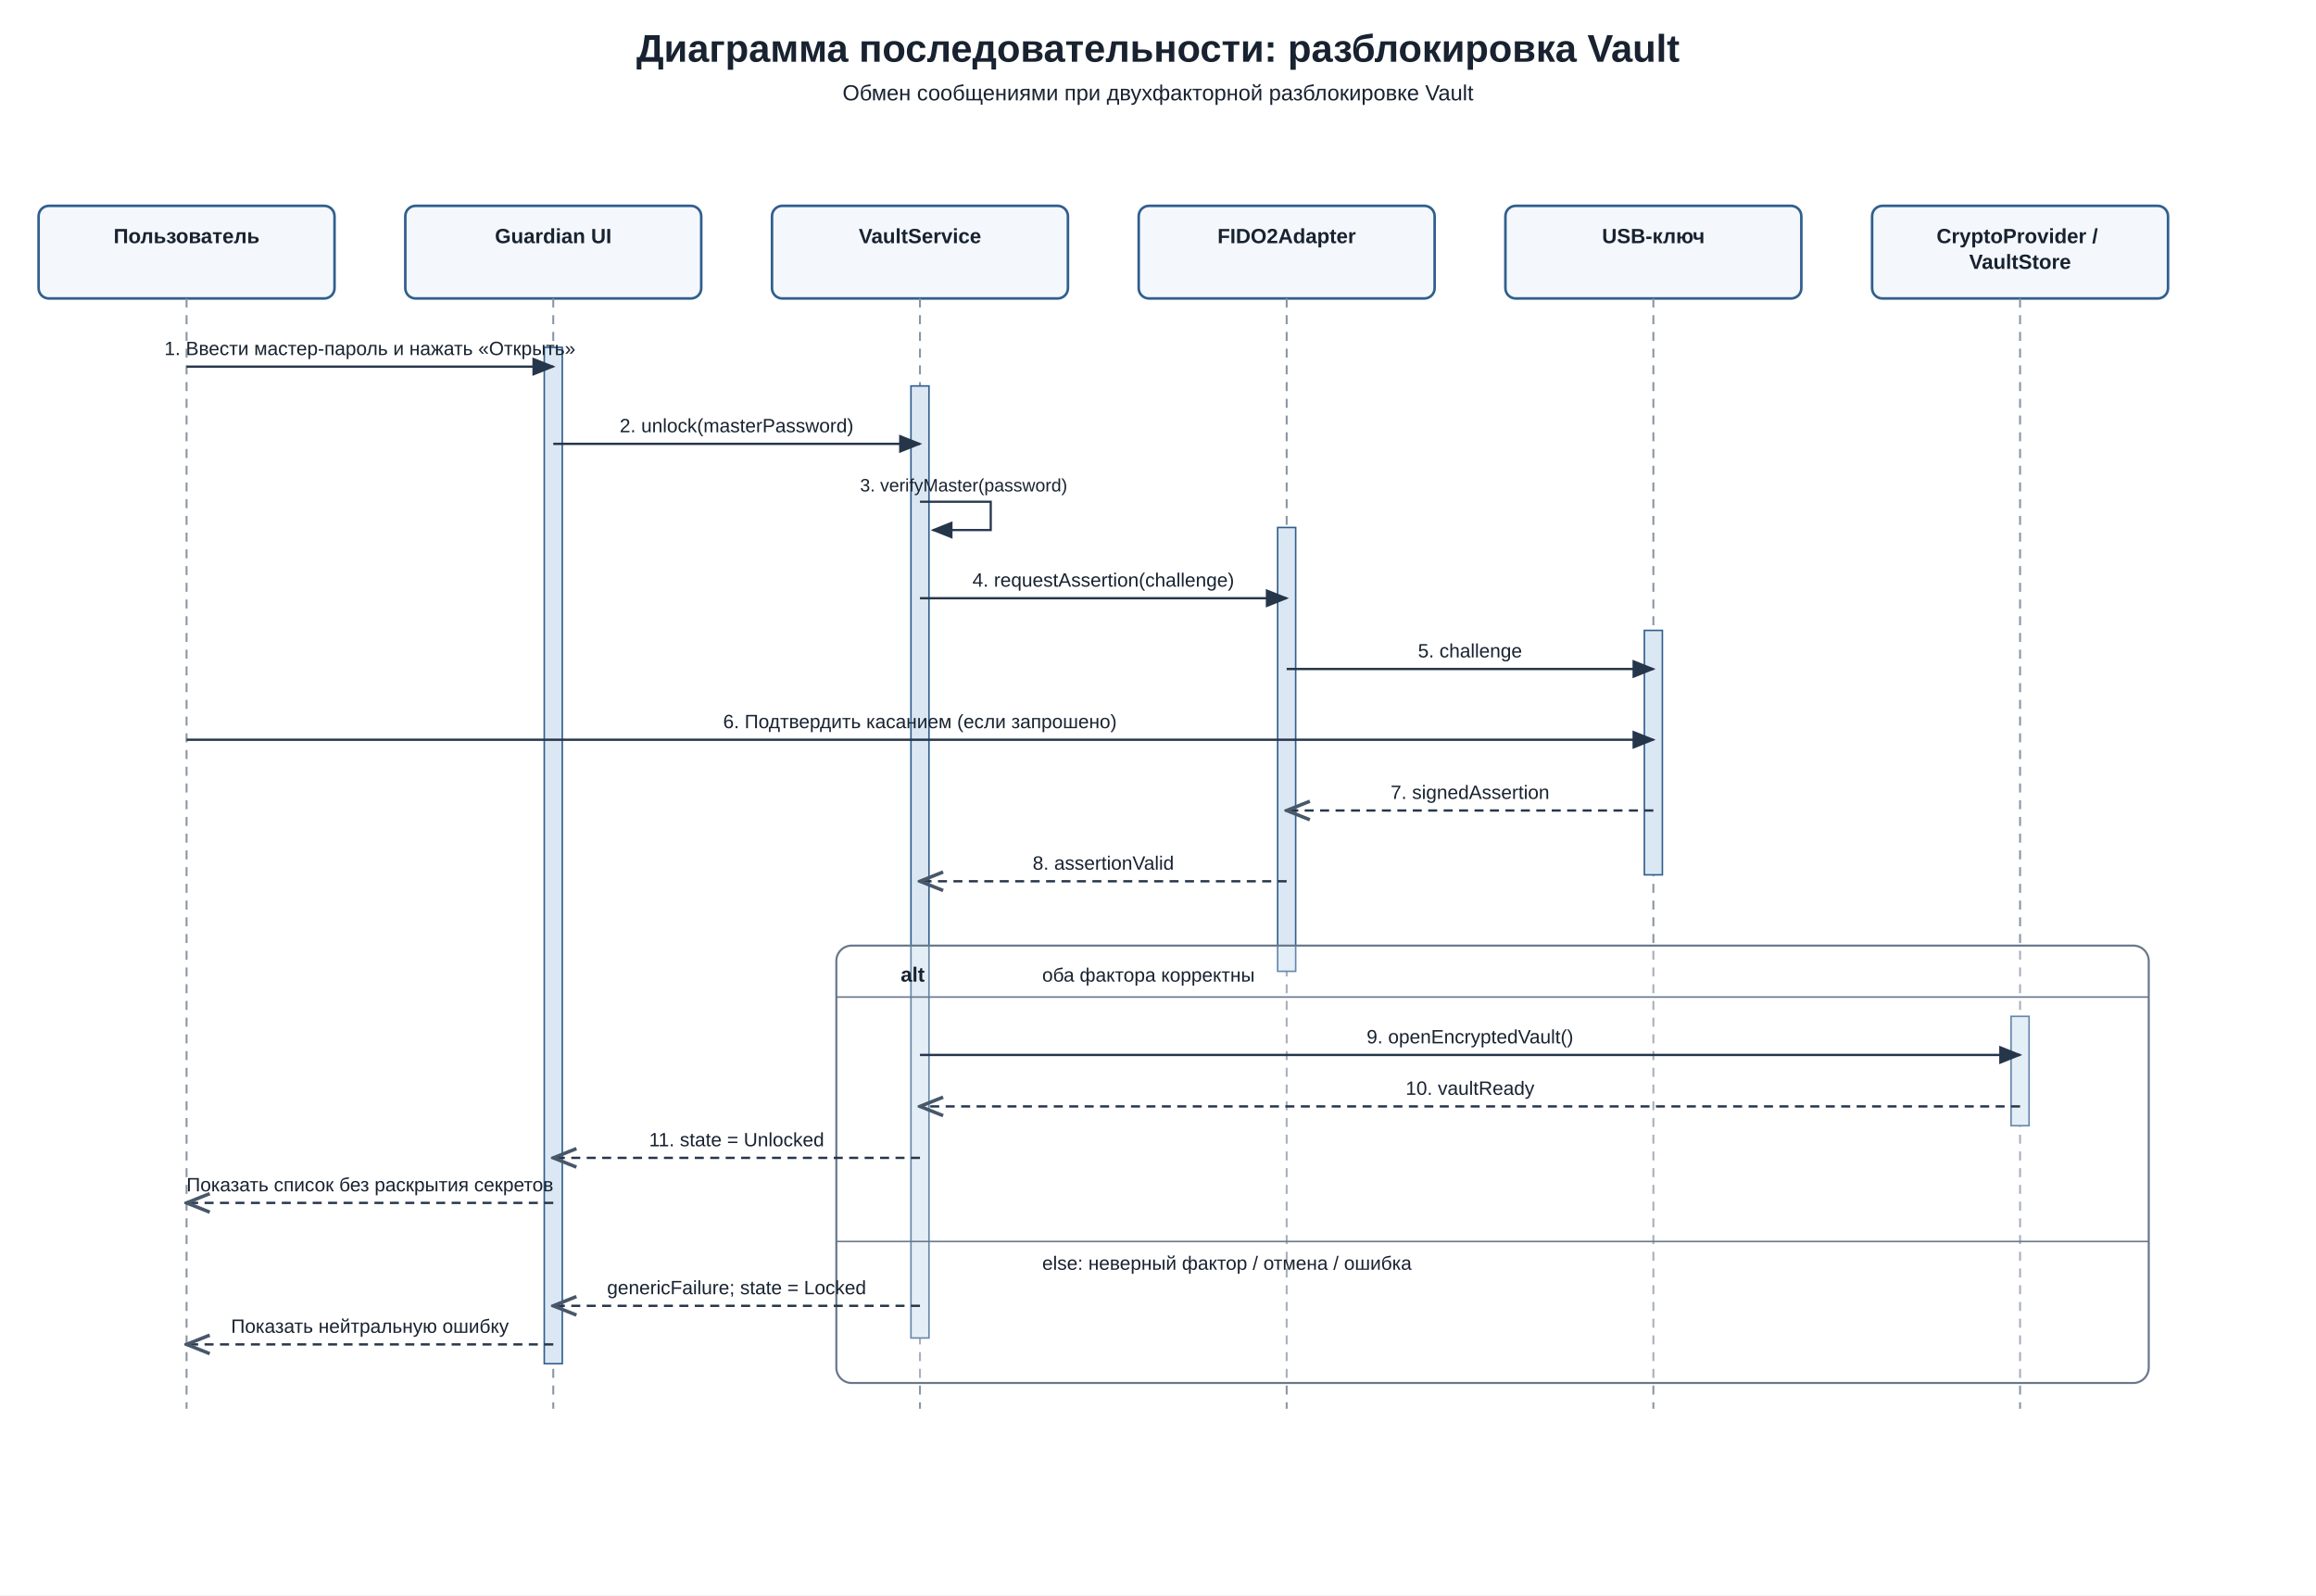
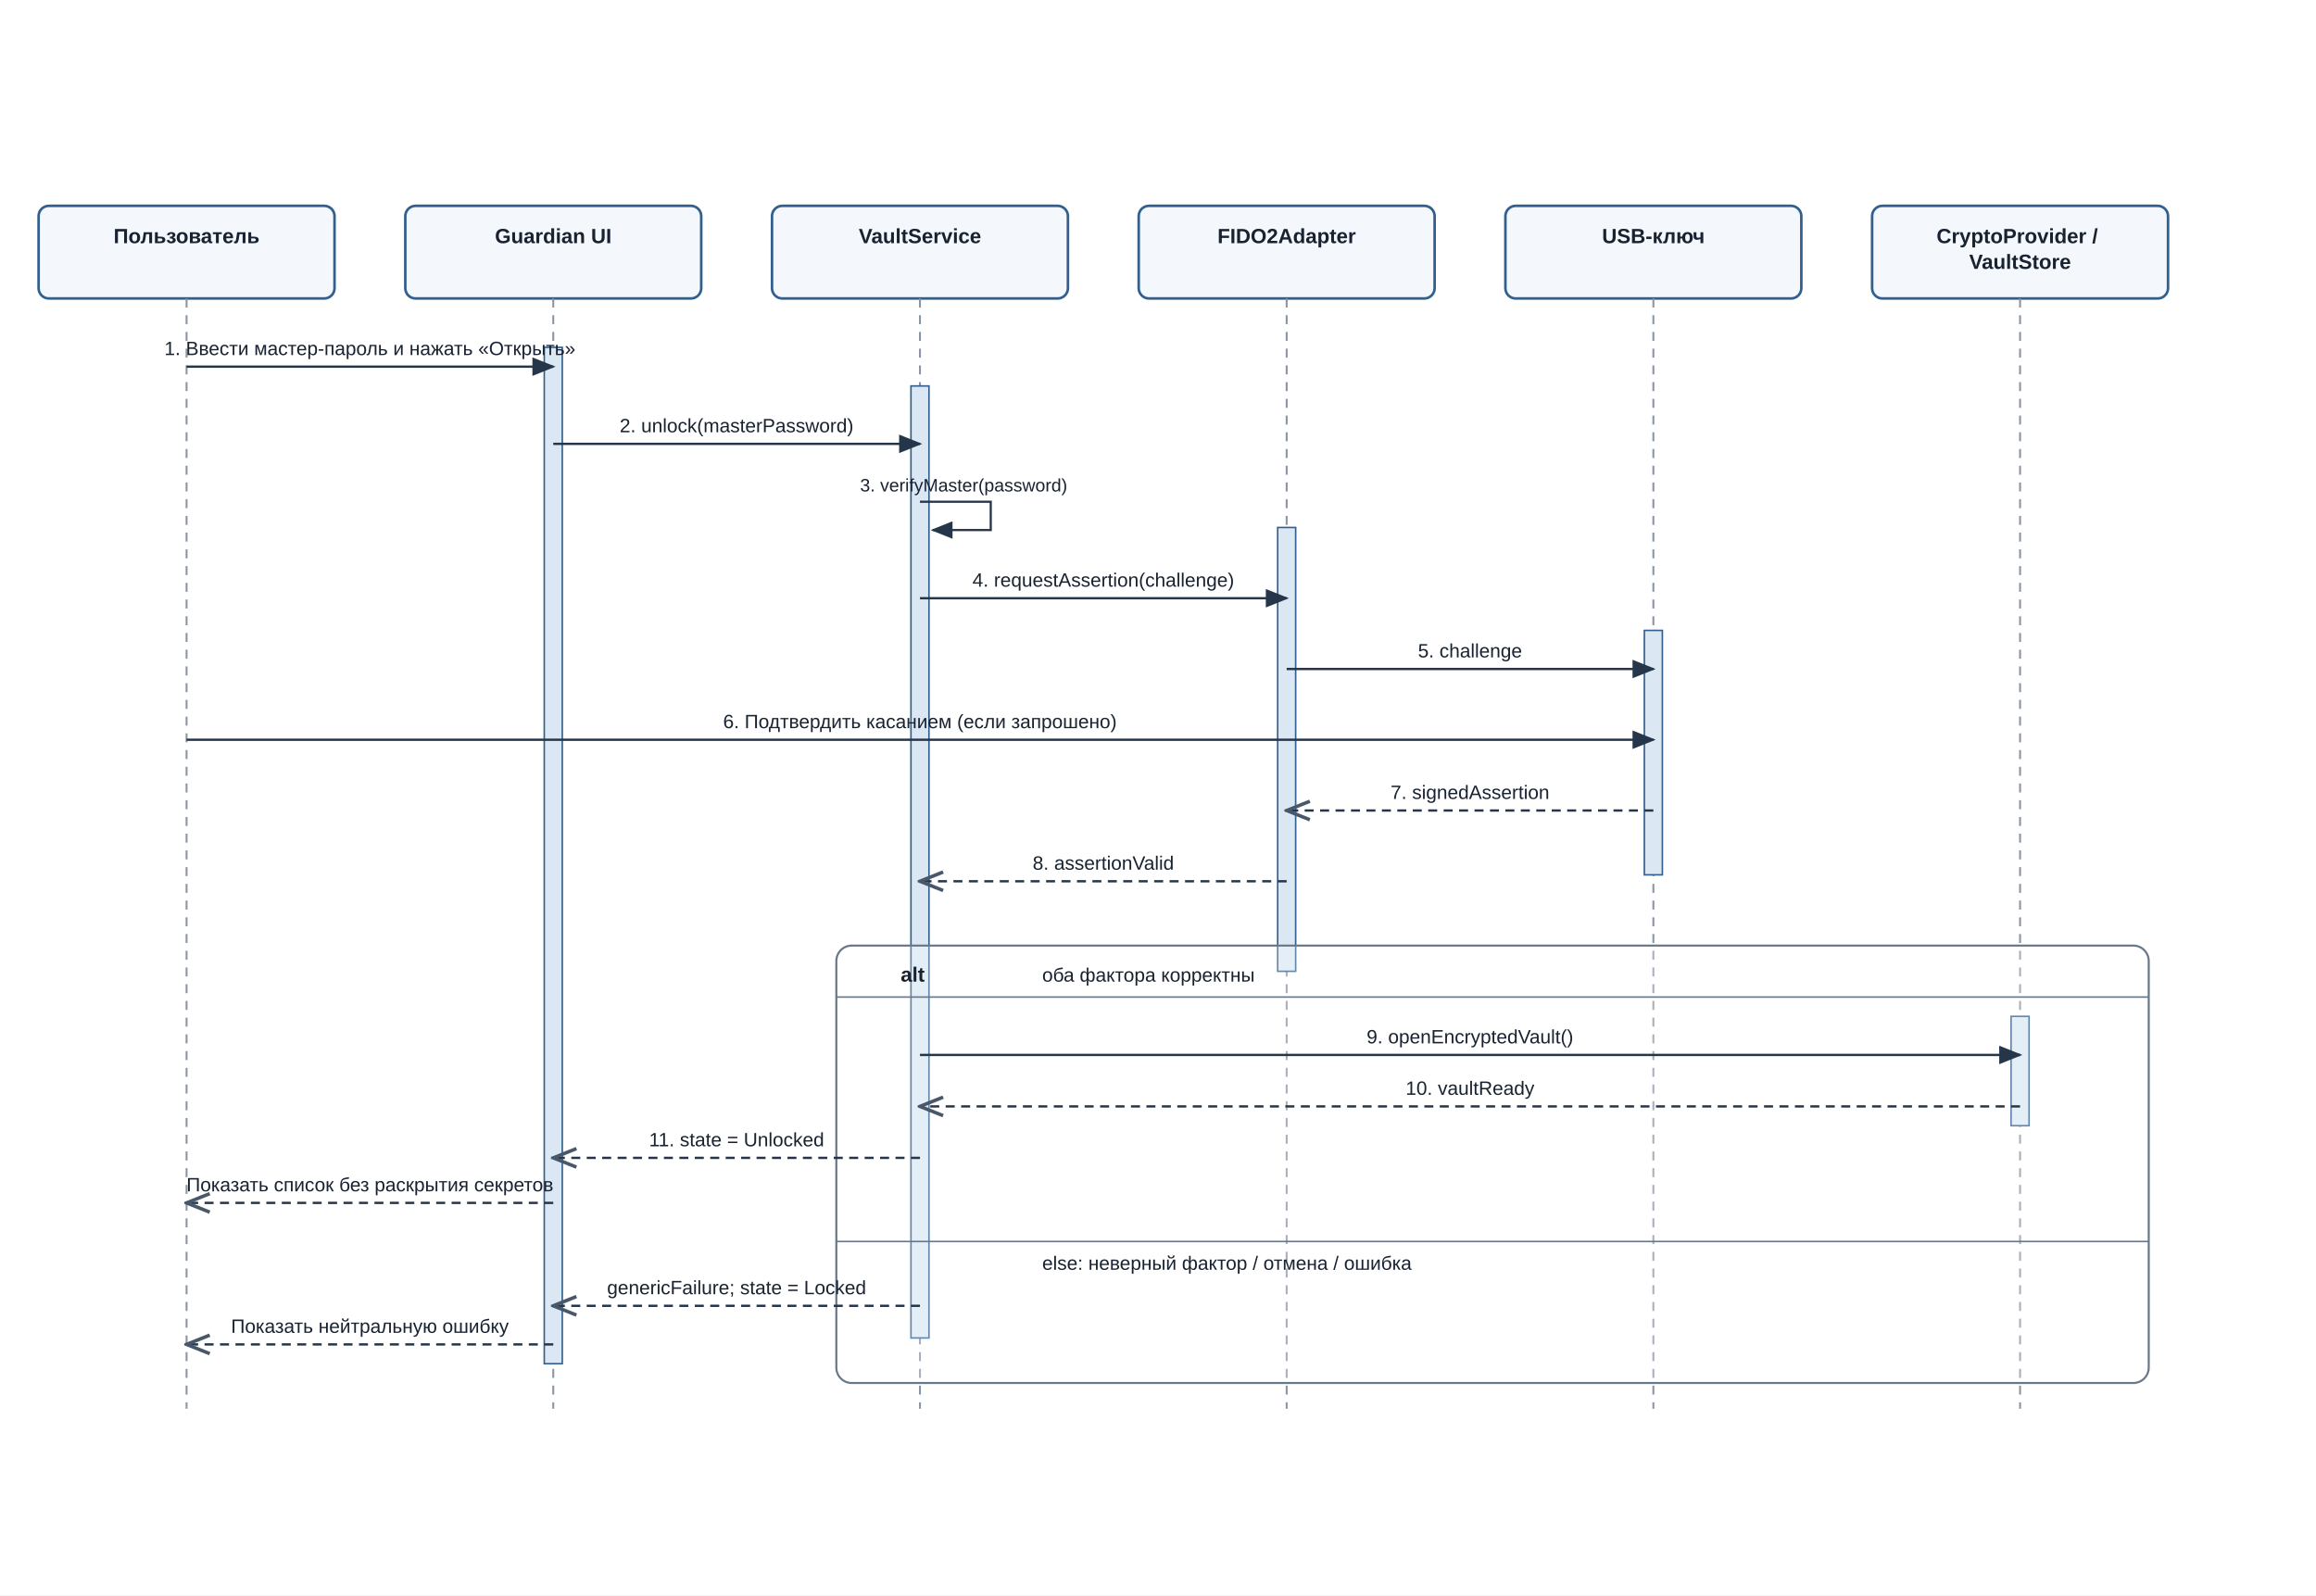
<svg xmlns="http://www.w3.org/2000/svg" width="1800" height="1240" viewBox="0 0 1800 1240">
  <defs>
    <marker id="arrow" markerWidth="10" markerHeight="8" refX="9" refY="4" orient="auto">
      <path d="M0,0 L10,4 L0,8 z" fill="#26364a" />
    </marker>
    <marker id="openArrow" markerWidth="12" markerHeight="10" refX="11" refY="5" orient="auto">
      <path d="M1,1 L11,5 L1,9" fill="none" stroke="#48576a" stroke-width="1.5" />
    </marker>
    <style>
    text { font-family: Arial, 'DejaVu Sans', sans-serif; fill: #182230; }
-     .title { font-size: 30px; font-weight: 700; }
    .subtitle { font-size: 17px; fill: #566579; }
    .lane { font-size: 20px; font-weight: 700; fill: #26364a; }
    .label { font-size: 18px; }
    .small { font-size: 15px; }
    .tiny { font-size: 13px; }
  </style>
  </defs>
  <rect width="100%" height="100%" fill="#ffffff" />
-   <text x="900.0" y="48" text-anchor="middle" class="title">Диаграмма последовательности: разблокировка Vault</text>
-   <text x="900.0" y="78" text-anchor="middle" font-size="17" font-weight="400" fill="#566579">Обмен сообщениями при двухфакторной разблокировке Vault</text>
  <rect x="30" y="160" width="230" height="72" rx="8" fill="#f4f8fc" stroke="#315f8e" stroke-width="2" />
  <text x="145" y="189" text-anchor="middle" font-size="16" font-weight="700" fill="#182230">
    <tspan x="145" dy="0">Пользователь</tspan>
  </text>
  <line x1="145" y1="232" x2="145" y2="1095" stroke="#8995a5" stroke-width="1.5" stroke-dasharray="7 6" />
  <rect x="315" y="160" width="230" height="72" rx="8" fill="#f4f8fc" stroke="#315f8e" stroke-width="2" />
  <text x="430" y="189" text-anchor="middle" font-size="16" font-weight="700" fill="#182230">
    <tspan x="430" dy="0">Guardian UI</tspan>
  </text>
  <line x1="430" y1="232" x2="430" y2="1095" stroke="#8995a5" stroke-width="1.5" stroke-dasharray="7 6" />
  <rect x="600" y="160" width="230" height="72" rx="8" fill="#f4f8fc" stroke="#315f8e" stroke-width="2" />
  <text x="715" y="189" text-anchor="middle" font-size="16" font-weight="700" fill="#182230">
    <tspan x="715" dy="0">VaultService</tspan>
  </text>
  <line x1="715" y1="232" x2="715" y2="1095" stroke="#8995a5" stroke-width="1.5" stroke-dasharray="7 6" />
  <rect x="885" y="160" width="230" height="72" rx="8" fill="#f4f8fc" stroke="#315f8e" stroke-width="2" />
  <text x="1000" y="189" text-anchor="middle" font-size="16" font-weight="700" fill="#182230">
    <tspan x="1000" dy="0">FIDO2Adapter</tspan>
  </text>
  <line x1="1000" y1="232" x2="1000" y2="1095" stroke="#8995a5" stroke-width="1.5" stroke-dasharray="7 6" />
  <rect x="1170" y="160" width="230" height="72" rx="8" fill="#f4f8fc" stroke="#315f8e" stroke-width="2" />
  <text x="1285" y="189" text-anchor="middle" font-size="16" font-weight="700" fill="#182230">
    <tspan x="1285" dy="0">USB-ключ</tspan>
  </text>
  <line x1="1285" y1="232" x2="1285" y2="1095" stroke="#8995a5" stroke-width="1.5" stroke-dasharray="7 6" />
  <rect x="1455" y="160" width="230" height="72" rx="8" fill="#f4f8fc" stroke="#315f8e" stroke-width="2" />
  <text x="1570" y="189" text-anchor="middle" font-size="16" font-weight="700" fill="#182230">
    <tspan x="1570" dy="0">CryptoProvider /</tspan>
    <tspan x="1570" dy="20">VaultStore</tspan>
  </text>
  <line x1="1570" y1="232" x2="1570" y2="1095" stroke="#8995a5" stroke-width="1.5" stroke-dasharray="7 6" />
  <rect x="423" y="270" width="14" height="790" fill="#dbe8f4" stroke="#315f8e" stroke-width="1.2" />
  <rect x="708" y="300" width="14" height="740" fill="#dbe8f4" stroke="#315f8e" stroke-width="1.2" />
  <rect x="993" y="410" width="14" height="345" fill="#dbe8f4" stroke="#315f8e" stroke-width="1.2" />
  <rect x="1278" y="490" width="14" height="190" fill="#dbe8f4" stroke="#315f8e" stroke-width="1.2" />
  <rect x="1563" y="790" width="14" height="85" fill="#dbe8f4" stroke="#315f8e" stroke-width="1.2" />
  <path d="M 145 285 L 430 285" fill="none" stroke="#26364a" stroke-width="1.8" marker-end="url(#arrow)" />
  <text x="287.5" y="276" text-anchor="middle" font-size="15" font-weight="500" fill="#182230">1. Ввести мастер-пароль и нажать «Открыть»</text>
  <path d="M 430 345 L 715 345" fill="none" stroke="#26364a" stroke-width="1.8" marker-end="url(#arrow)" />
  <text x="572.5" y="336" text-anchor="middle" font-size="15" font-weight="500" fill="#182230">2. unlock(masterPassword)</text>
  <path d="M 715 390 h 55 v 22 h -45" fill="none" stroke="#26364a" stroke-width="1.7" marker-end="url(#arrow)" />
  <text x="749" y="382" text-anchor="middle" font-size="14" font-weight="400" fill="#182230">3. verifyMaster(password)</text>
  <path d="M 715 465 L 1000 465" fill="none" stroke="#26364a" stroke-width="1.8" marker-end="url(#arrow)" />
  <text x="857.5" y="456" text-anchor="middle" font-size="15" font-weight="500" fill="#182230">4. requestAssertion(challenge)</text>
  <path d="M 1000 520 L 1285 520" fill="none" stroke="#26364a" stroke-width="1.8" marker-end="url(#arrow)" />
  <text x="1142.5" y="511" text-anchor="middle" font-size="15" font-weight="500" fill="#182230">5. challenge</text>
  <path d="M 145 575 L 1285 575" fill="none" stroke="#26364a" stroke-width="1.8" marker-end="url(#arrow)" />
  <text x="715.0" y="566" text-anchor="middle" font-size="15" font-weight="500" fill="#182230">6. Подтвердить касанием (если запрошено)</text>
  <path d="M 1285 630 L 1000 630" fill="none" stroke="#26364a" stroke-width="1.8" marker-end="url(#openArrow)" stroke-dasharray="7 5" />
  <text x="1142.5" y="621" text-anchor="middle" font-size="15" font-weight="500" fill="#182230">7. signedAssertion</text>
  <path d="M 1000 685 L 715 685" fill="none" stroke="#26364a" stroke-width="1.8" marker-end="url(#openArrow)" stroke-dasharray="7 5" />
  <text x="857.5" y="676" text-anchor="middle" font-size="15" font-weight="500" fill="#182230">8. assertionValid</text>
  <rect x="650" y="735" width="1020" height="340" rx="12" fill="#fff" fill-opacity="0.25" stroke="#68778a" stroke-width="1.6" />
  <path d="M 650 775 L 1670 775" stroke="#68778a" stroke-width="1.2" />
  <text x="700" y="763" text-anchor="start" font-size="16" font-weight="700" fill="#40536a">alt</text>
  <text x="810" y="763" text-anchor="start" font-size="15" font-weight="400" fill="#40536a">оба фактора корректны</text>
  <path d="M 715 820 L 1570 820" fill="none" stroke="#26364a" stroke-width="1.8" marker-end="url(#arrow)" />
  <text x="1142.5" y="811" text-anchor="middle" font-size="15" font-weight="500" fill="#182230">9. openEncryptedVault()</text>
  <path d="M 1570 860 L 715 860" fill="none" stroke="#26364a" stroke-width="1.8" marker-end="url(#openArrow)" stroke-dasharray="7 5" />
  <text x="1142.5" y="851" text-anchor="middle" font-size="15" font-weight="500" fill="#182230">10. vaultReady</text>
  <path d="M 715 900 L 430 900" fill="none" stroke="#26364a" stroke-width="1.8" marker-end="url(#openArrow)" stroke-dasharray="7 5" />
  <text x="572.5" y="891" text-anchor="middle" font-size="15" font-weight="500" fill="#182230">11. state = Unlocked</text>
  <path d="M 430 935 L 145 935" fill="none" stroke="#26364a" stroke-width="1.8" marker-end="url(#openArrow)" stroke-dasharray="7 5" />
  <text x="287.5" y="926" text-anchor="middle" font-size="15" font-weight="500" fill="#182230">Показать список без раскрытия секретов</text>
  <path d="M 650 965 L 1670 965" stroke="#68778a" stroke-width="1.2" />
  <text x="810" y="987" text-anchor="start" font-size="15" font-weight="400" fill="#8b3a31">else: неверный фактор / отмена / ошибка</text>
  <path d="M 715 1015 L 430 1015" fill="none" stroke="#26364a" stroke-width="1.8" marker-end="url(#openArrow)" stroke-dasharray="7 5" />
  <text x="572.5" y="1006" text-anchor="middle" font-size="15" font-weight="500" fill="#182230">genericFailure; state = Locked</text>
  <path d="M 430 1045 L 145 1045" fill="none" stroke="#26364a" stroke-width="1.8" marker-end="url(#openArrow)" stroke-dasharray="7 5" />
  <text x="287.5" y="1036" text-anchor="middle" font-size="15" font-weight="500" fill="#182230">Показать нейтральную ошибку</text>
</svg>
